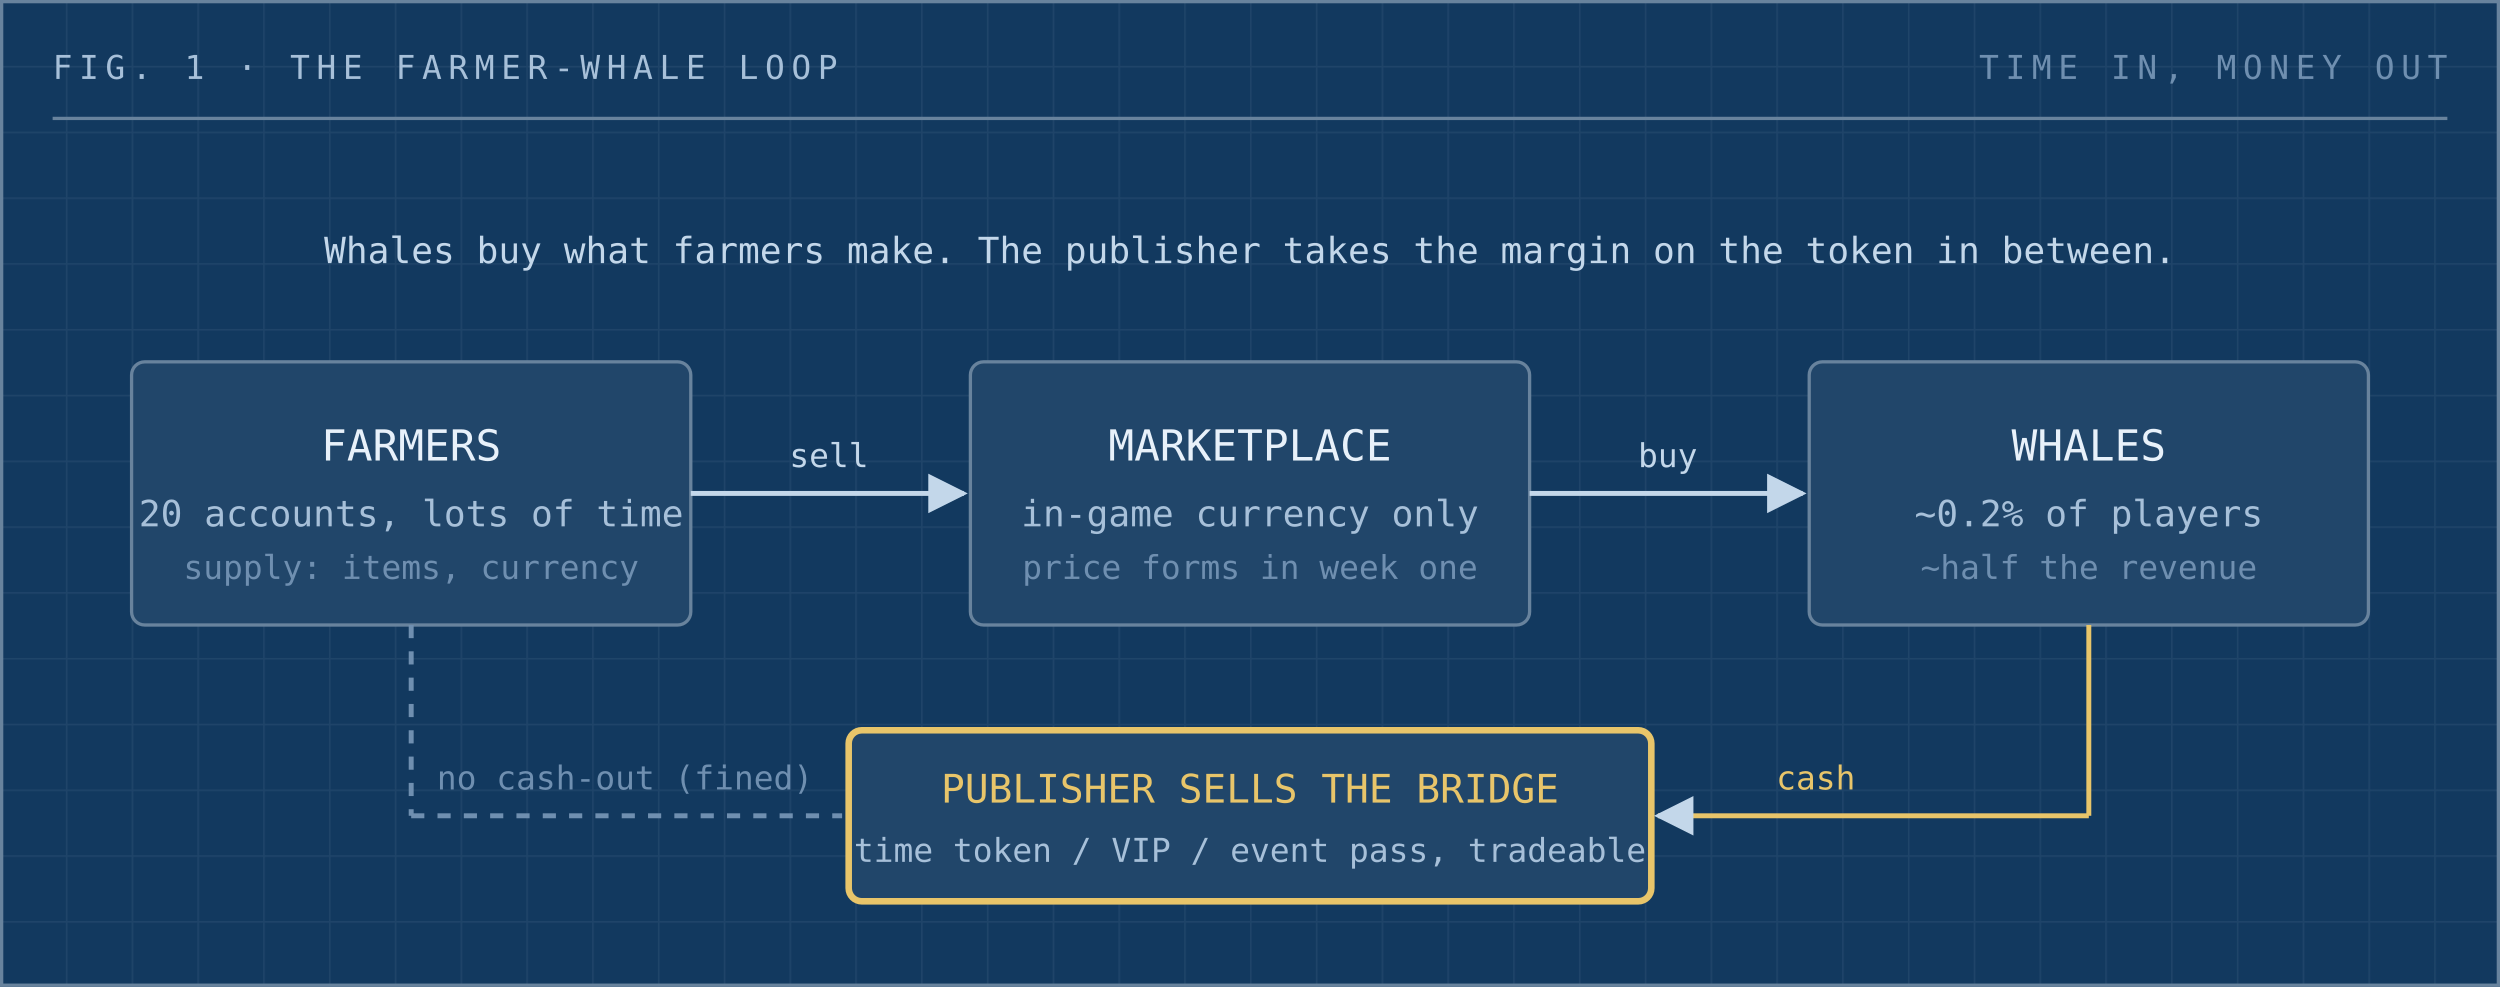
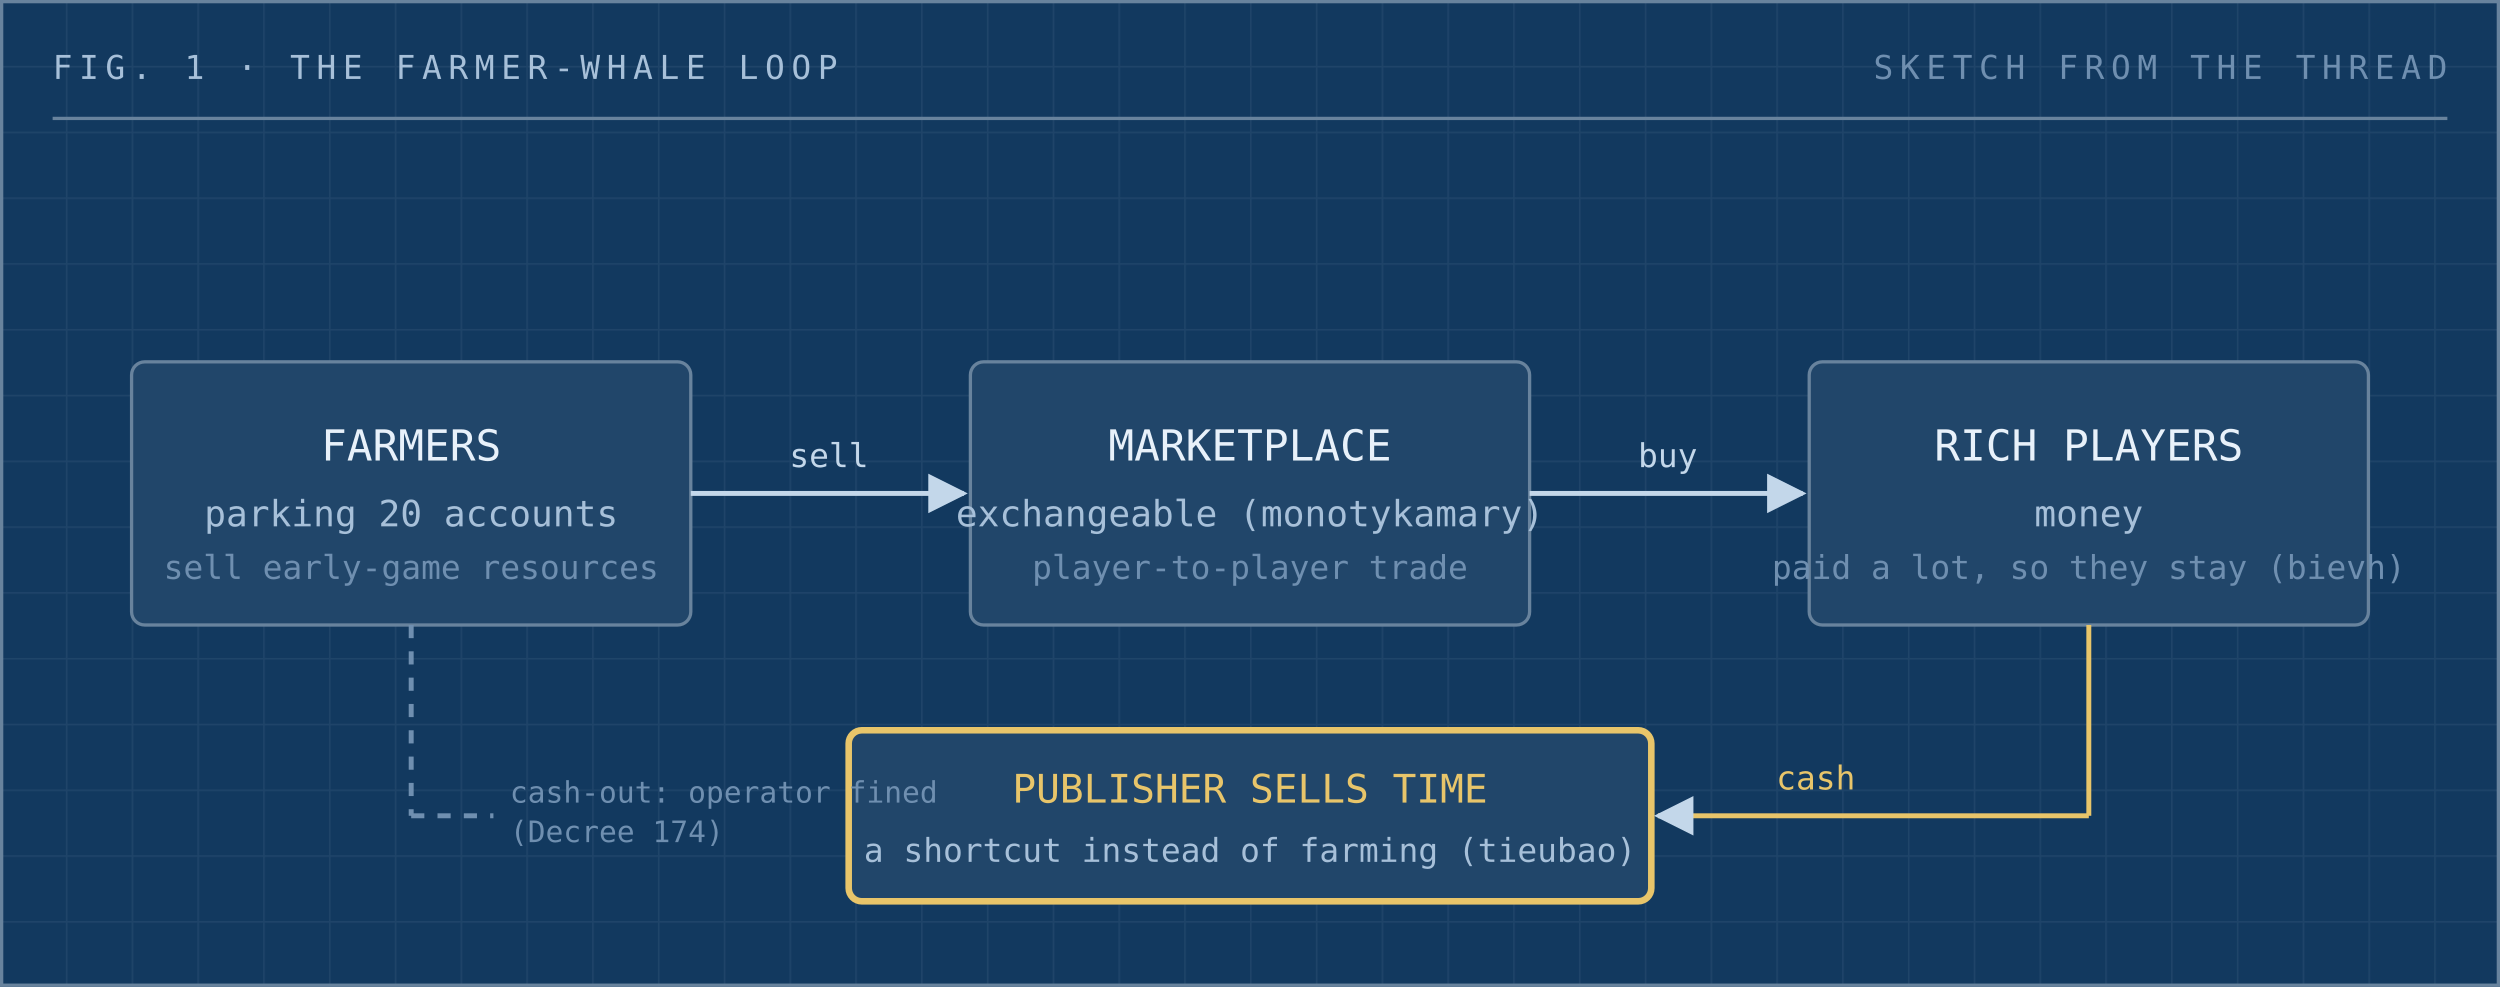
<svg xmlns="http://www.w3.org/2000/svg" viewBox="0 0 760 300" style="width:100%;height:auto;max-width:760px;display:block" font-family="ui-monospace, SFMono-Regular, Menlo, monospace">
  <defs>
    <marker id="arr" viewBox="0 0 10 10" refX="9" refY="5" markerWidth="8" markerHeight="8" orient="auto-start-reverse">
      <path d="M0,0 L10,5 L0,10 z" fill="#c3d7ea" />
    </marker>
    <pattern id="grid" width="20" height="20" patternUnits="userSpaceOnUse">
      <path d="M20 0 H0 V20" fill="none" stroke="#385a7b" stroke-opacity="0.35" stroke-width="1" />
    </pattern>
  </defs>
  <rect width="760" height="300" fill="#12395f" />
  <rect width="760" height="300" fill="url(#grid)" />
  <rect x="0.5" y="0.5" width="759" height="299" fill="none" stroke="#68839d" />
  <text x="16" y="24" fill="#a7c0d9" font-size="10" letter-spacing="2">FIG. 1 · THE FARMER-WHALE LOOP</text>
-   <text x="744" y="24" fill="#6f8fb0" font-size="10" letter-spacing="2" text-anchor="end">TIME IN, MONEY OUT</text>
+   <text x="744" y="24" fill="#6f8fb0" font-size="10" letter-spacing="2" text-anchor="end">SKETCH FROM THE THREAD</text>
  <line x1="16" y1="36" x2="744" y2="36" stroke="#68839d" />
  <rect x="40" y="110" width="170" height="80" rx="4" fill="#21466a" stroke="#68839d" />
  <text x="125" y="140" fill="#e8f1fa" font-size="13" text-anchor="middle">FARMERS</text>
-   <text x="125" y="160" fill="#a7c0d9" font-size="11" text-anchor="middle">20 accounts, lots of time</text>
-   <text x="125" y="176" fill="#6f8fb0" font-size="10" text-anchor="middle">supply: items, currency</text>
+   <text x="125" y="160" fill="#a7c0d9" font-size="11" text-anchor="middle">parking 20 accounts</text>
+   <text x="125" y="176" fill="#6f8fb0" font-size="10" text-anchor="middle">sell early-game resources</text>
  <rect x="295" y="110" width="170" height="80" rx="4" fill="#21466a" stroke="#68839d" />
  <text x="380" y="140" fill="#e8f1fa" font-size="13" text-anchor="middle">MARKETPLACE</text>
-   <text x="380" y="160" fill="#a7c0d9" font-size="11" text-anchor="middle">in-game currency only</text>
-   <text x="380" y="176" fill="#6f8fb0" font-size="10" text-anchor="middle">price forms in week one</text>
+   <text x="380" y="160" fill="#a7c0d9" font-size="11" text-anchor="middle">exchangeable (monotykamary)</text>
+   <text x="380" y="176" fill="#6f8fb0" font-size="10" text-anchor="middle">player-to-player trade</text>
  <rect x="550" y="110" width="170" height="80" rx="4" fill="#21466a" stroke="#68839d" />
-   <text x="635" y="140" fill="#e8f1fa" font-size="13" text-anchor="middle">WHALES</text>
-   <text x="635" y="160" fill="#a7c0d9" font-size="11" text-anchor="middle">~0.2% of players</text>
-   <text x="635" y="176" fill="#6f8fb0" font-size="10" text-anchor="middle">~half the revenue</text>
+   <text x="635" y="140" fill="#e8f1fa" font-size="13" text-anchor="middle">RICH PLAYERS</text>
+   <text x="635" y="160" fill="#a7c0d9" font-size="11" text-anchor="middle">money</text>
+   <text x="635" y="176" fill="#6f8fb0" font-size="10" text-anchor="middle">paid a lot, so they stay (bievh)</text>
  <line x1="210" y1="150" x2="293" y2="150" stroke="#c3d7ea" stroke-width="1.5" marker-end="url(#arr)" />
  <text x="252" y="142" fill="#c3d7ea" font-size="10" text-anchor="middle">sell</text>
  <line x1="465" y1="150" x2="548" y2="150" stroke="#c3d7ea" stroke-width="1.5" marker-end="url(#arr)" />
  <text x="507" y="142" fill="#c3d7ea" font-size="10" text-anchor="middle">buy</text>
  <rect x="258" y="222" width="244" height="52" rx="4" fill="#21466a" stroke="#e8c56a" stroke-width="2" />
-   <text x="380" y="244" fill="#e8c56a" font-size="12" text-anchor="middle">PUBLISHER SELLS THE BRIDGE</text>
-   <text x="380" y="262" fill="#a7c0d9" font-size="10" text-anchor="middle">time token / VIP / event pass, tradeable</text>
+   <text x="380" y="244" fill="#e8c56a" font-size="12" text-anchor="middle">PUBLISHER SELLS TIME</text>
+   <text x="380" y="262" fill="#a7c0d9" font-size="10" text-anchor="middle">a shortcut instead of farming (tieubao)</text>
  <line x1="635" y1="190" x2="635" y2="248" stroke="#e8c56a" stroke-width="1.5" />
  <line x1="635" y1="248" x2="504" y2="248" stroke="#e8c56a" stroke-width="1.5" marker-end="url(#arr)" />
  <text x="552" y="240" fill="#e8c56a" font-size="10" text-anchor="middle">cash</text>
  <line x1="125" y1="190" x2="125" y2="248" stroke="#6f8fb0" stroke-width="1.5" stroke-dasharray="4 4" />
-   <line x1="125" y1="248" x2="256" y2="248" stroke="#6f8fb0" stroke-width="1.5" stroke-dasharray="4 4" />
-   <text x="190" y="240" fill="#6f8fb0" font-size="10" text-anchor="middle">no cash-out (fined)</text>
-   <text x="380" y="80" fill="#c3d7ea" font-size="11" text-anchor="middle">Whales buy what farmers make. The publisher takes the margin on the token in between.</text>
+   <line x1="125" y1="248" x2="150" y2="248" stroke="#6f8fb0" stroke-width="1.5" stroke-dasharray="4 4" />
+   <text x="155" y="244" fill="#6f8fb0" font-size="9">cash-out: operator fined</text>
+   <text x="155" y="256" fill="#6f8fb0" font-size="9">(Decree 174)</text>
</svg>
